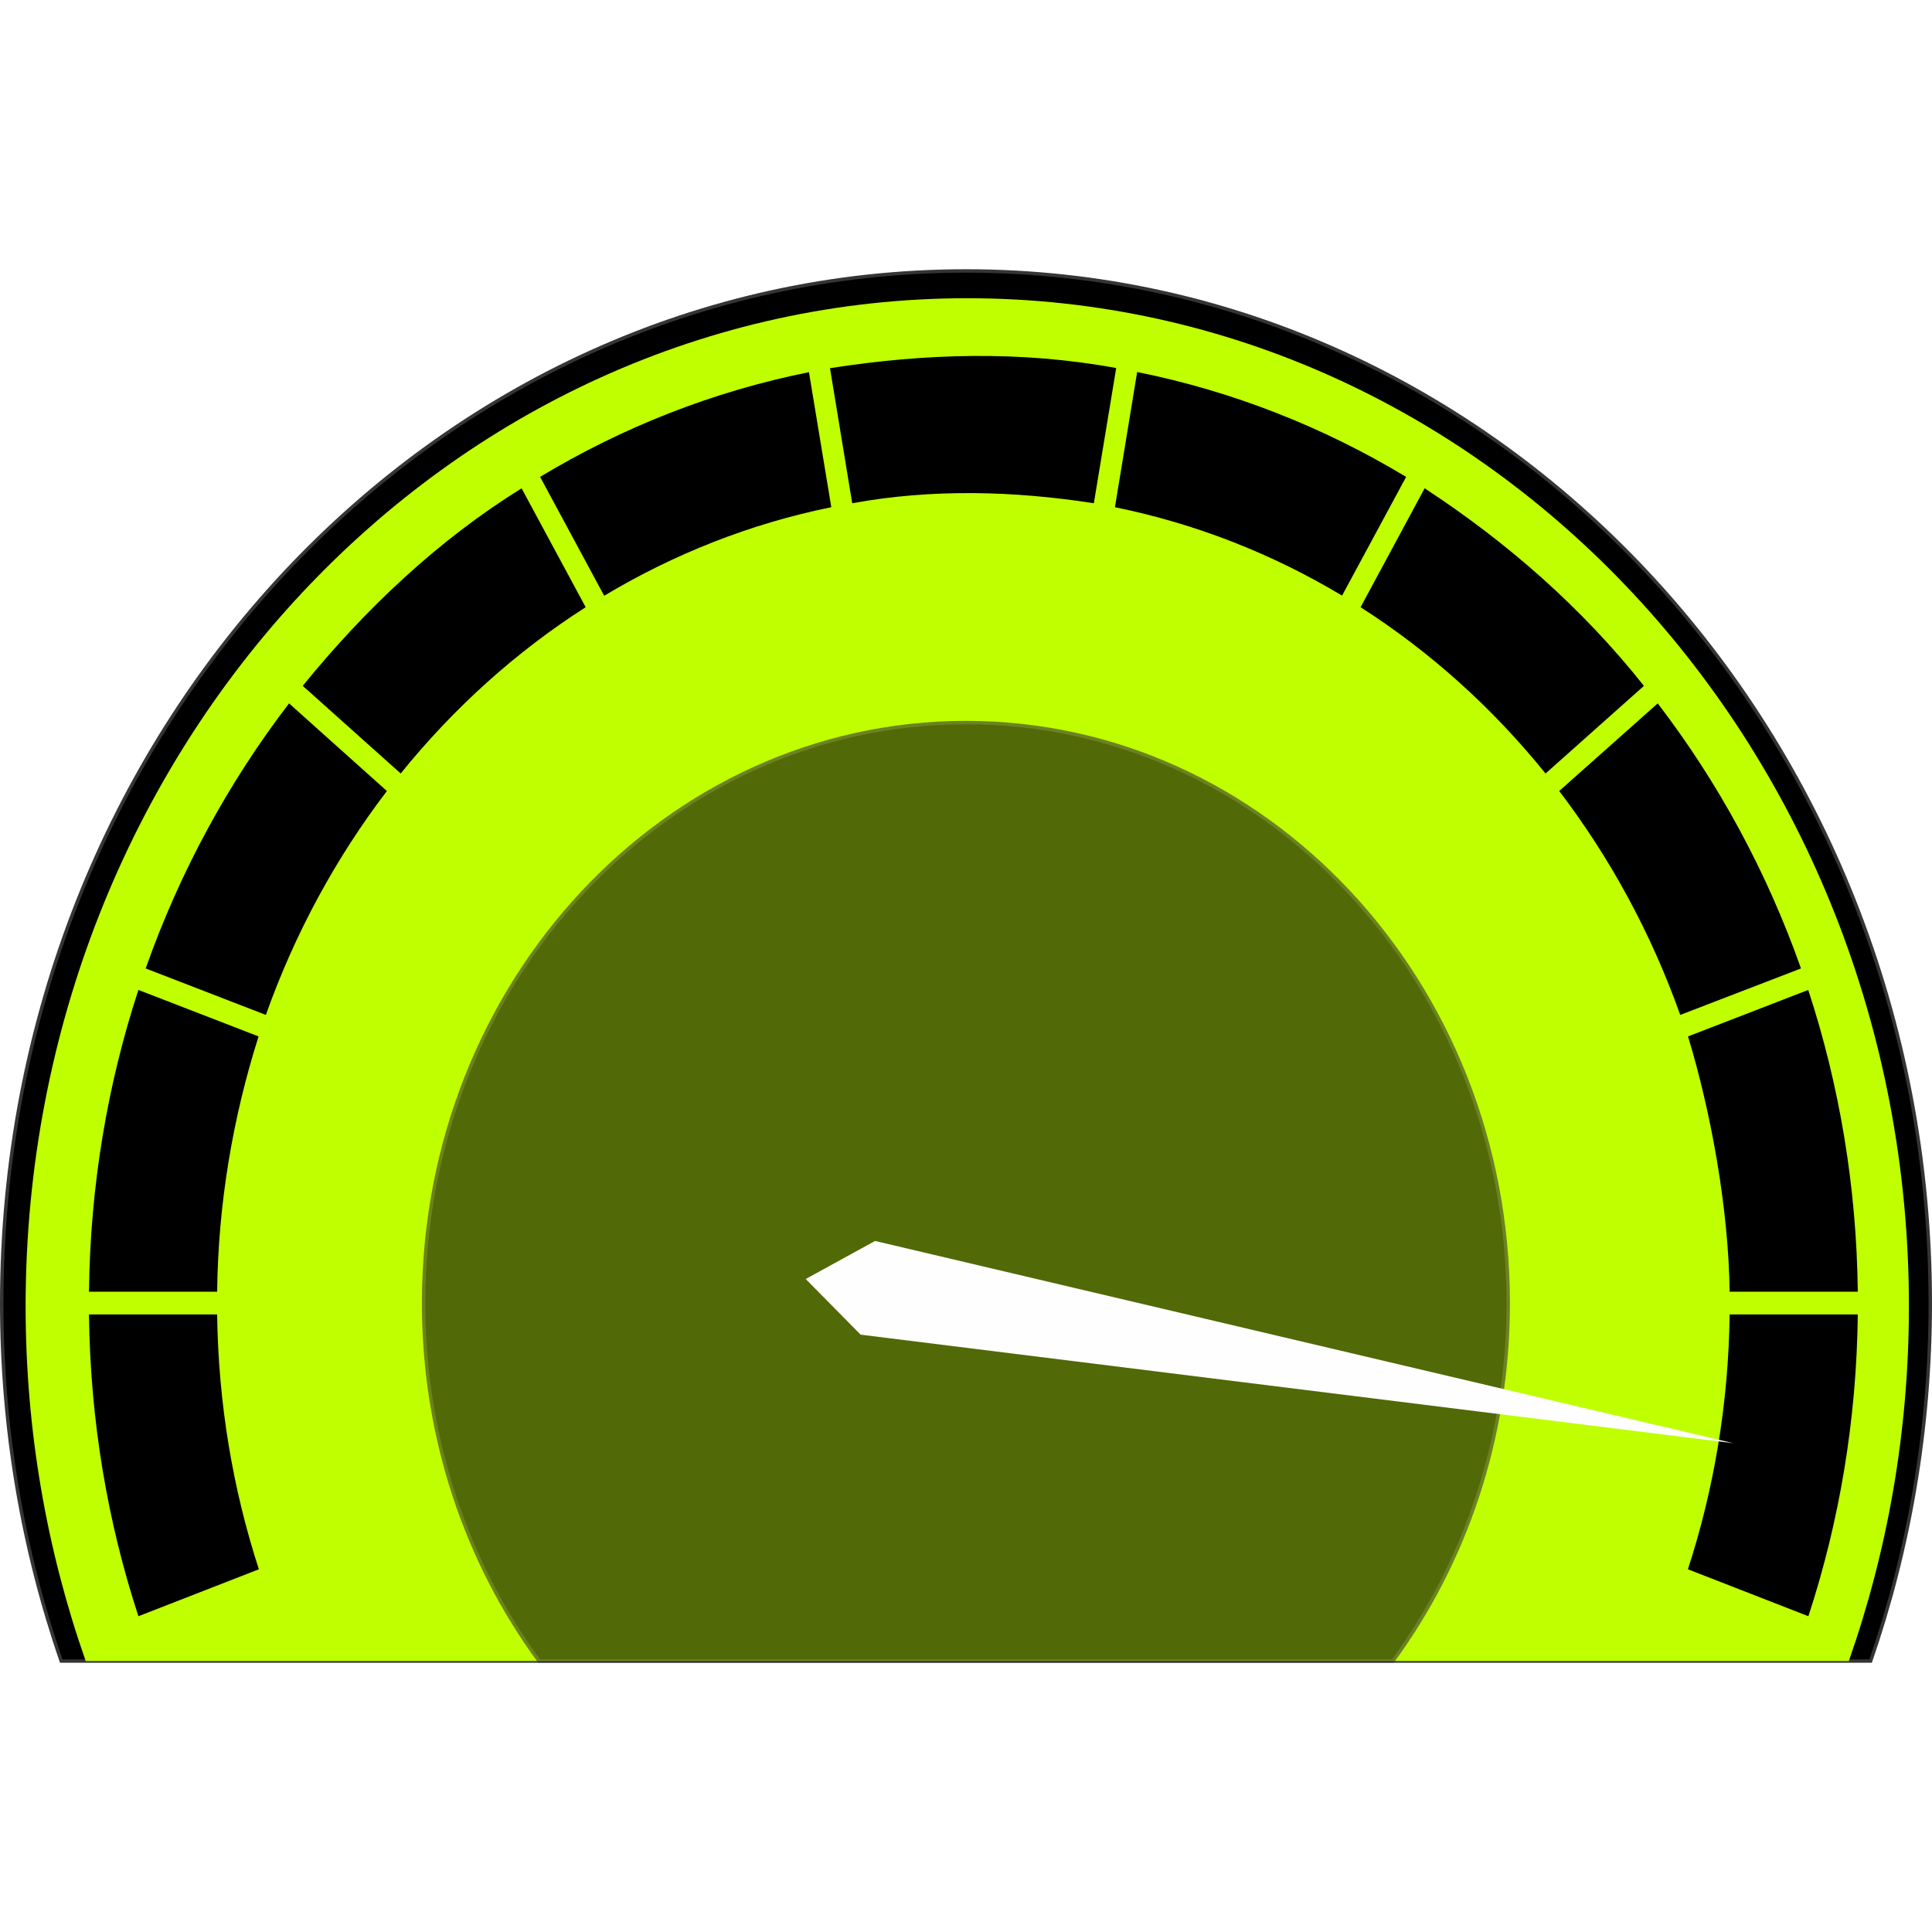
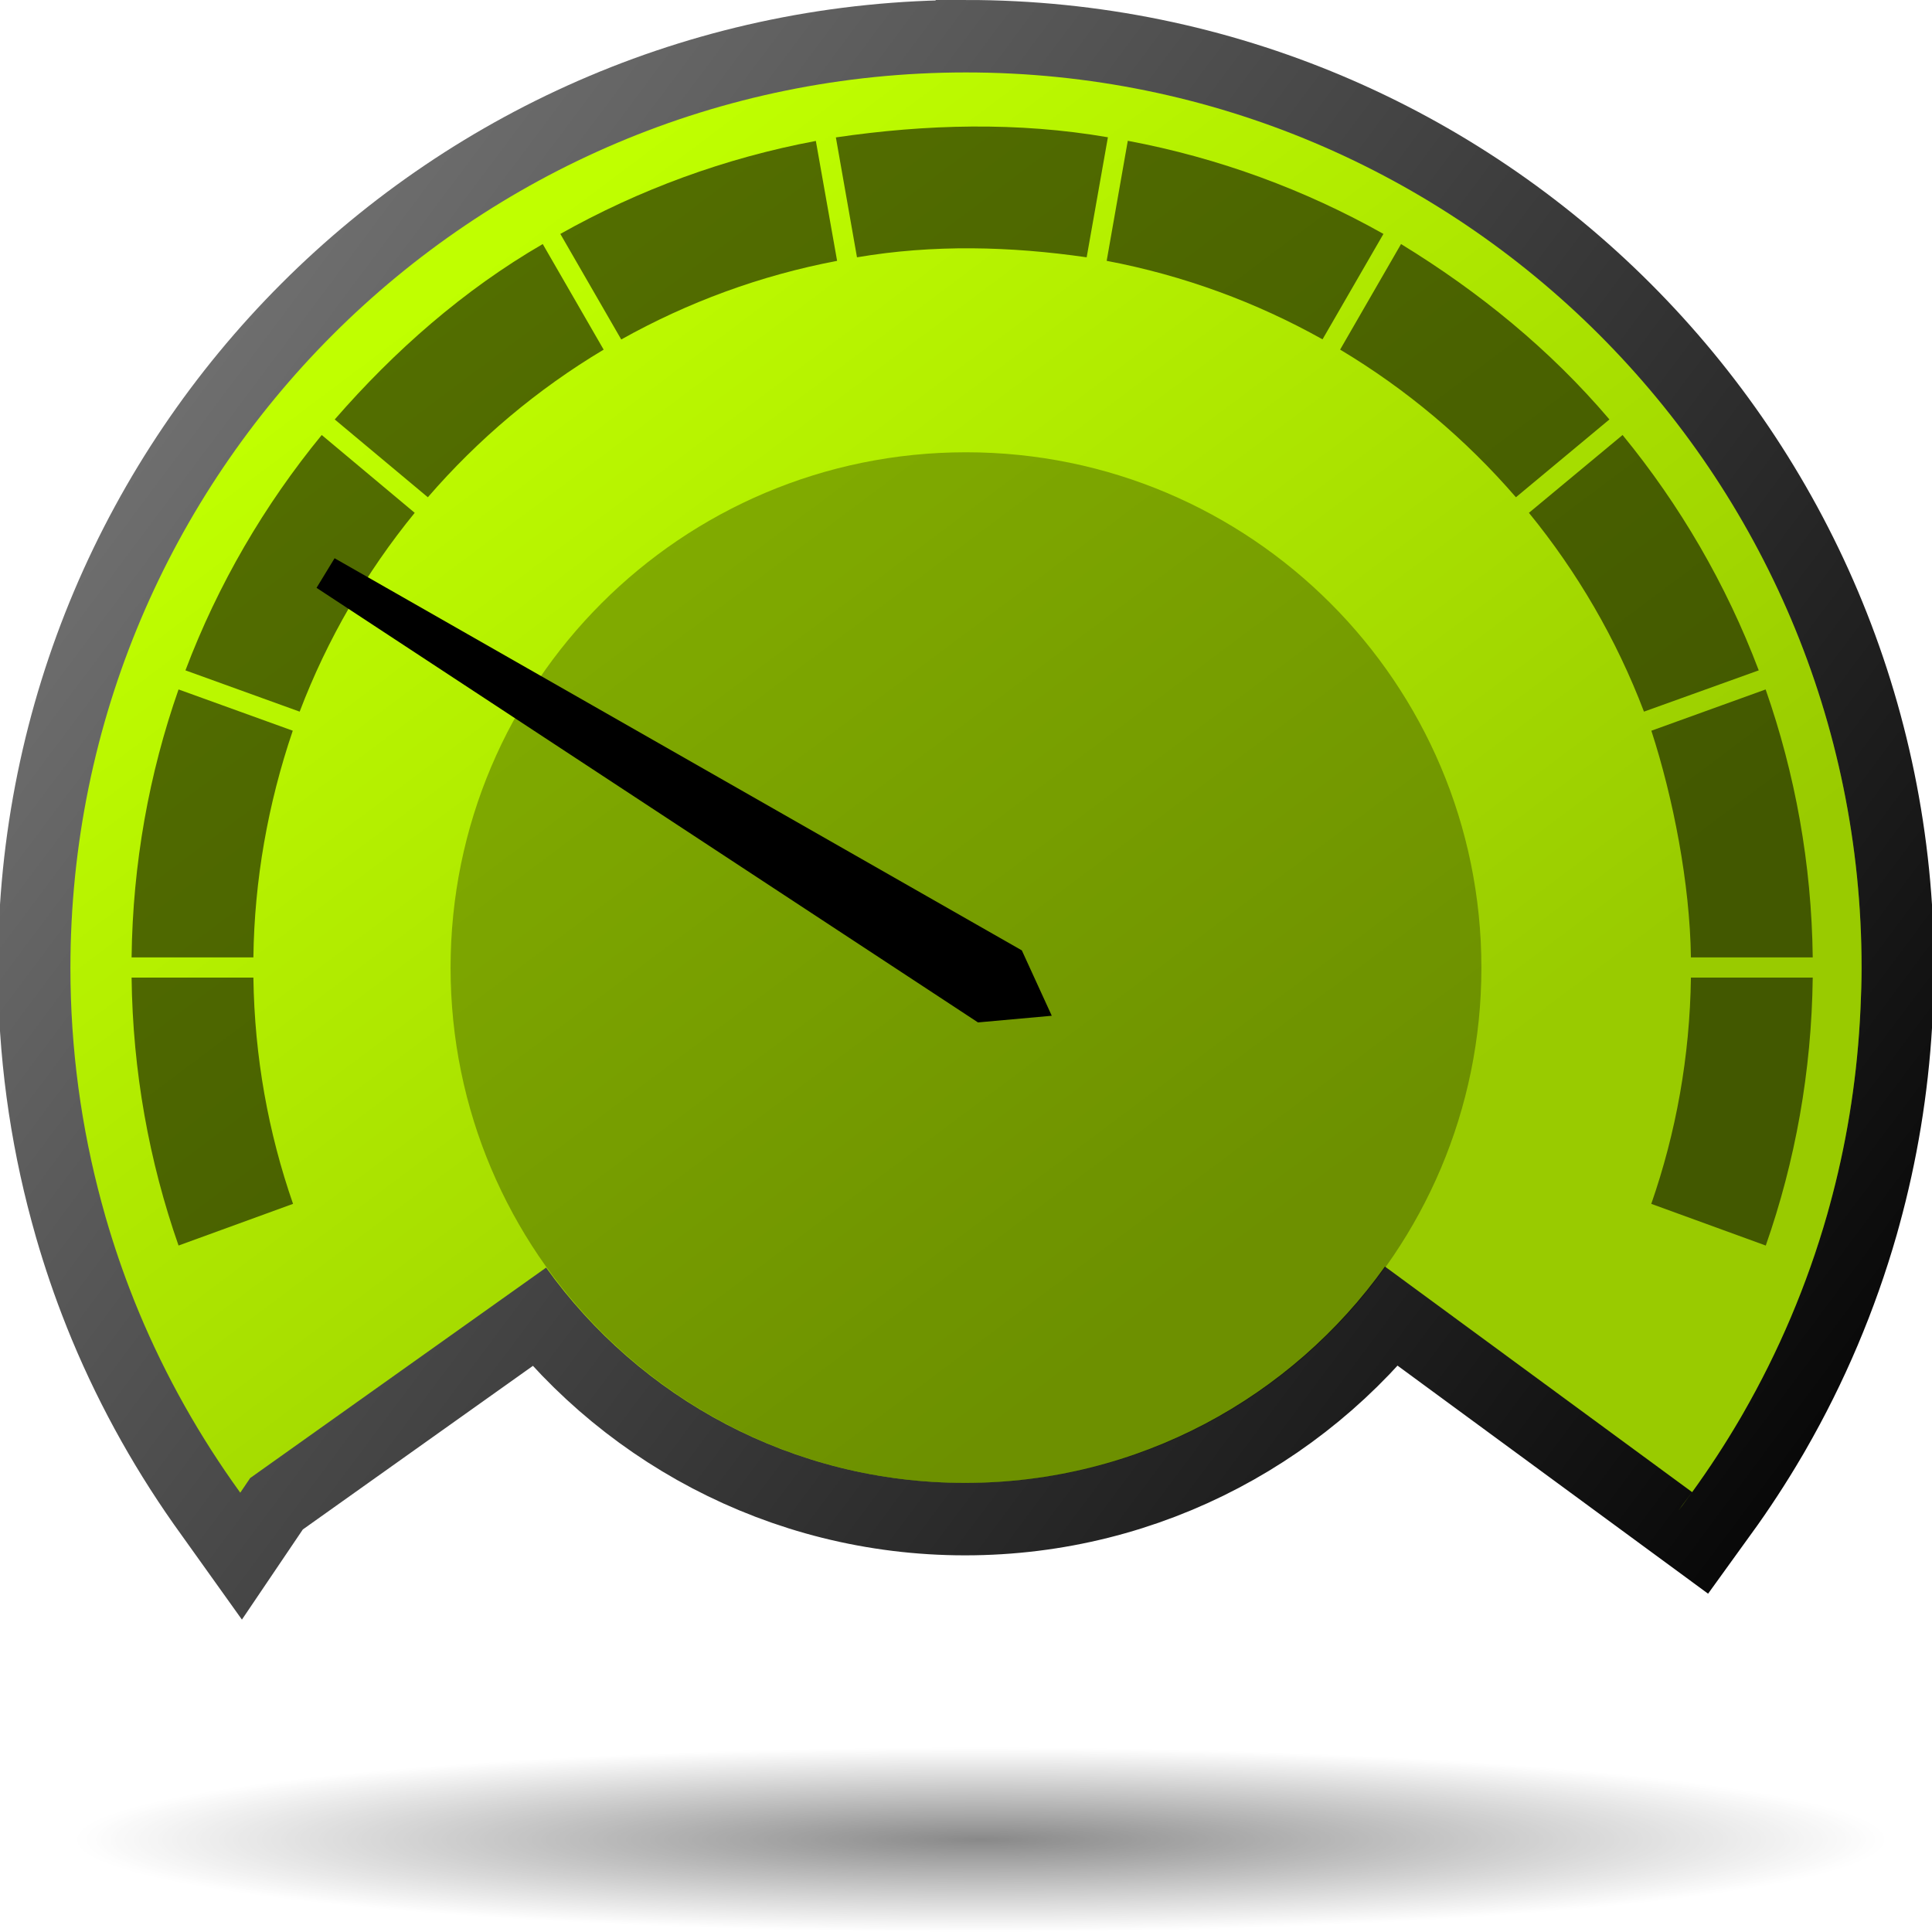
<svg xmlns="http://www.w3.org/2000/svg" xmlns:xlink="http://www.w3.org/1999/xlink" xml:space="preserve" width="400" height="400" style="fill-rule:evenodd" viewBox="0 0 112.889 112.889" id="svg3841" version="1.1">
  <defs id="defs3843">
+     <linearGradient y2="120.871" x2="130.628" y1="16.794" x1="7.037" gradientUnits="userSpaceOnUse" id="linearGradient5115">
+       <stop id="stop5117" style="stop-color:#000000;stop-opacity:1" offset="0" />
+       <stop id="stop5119" style="stop-color:#747474;stop-opacity:1" offset="1" />
+     </linearGradient>
+     <linearGradient id="linearGradient5085">
+       <stop style="stop-color:#000000;stop-opacity:0.751" offset="0" id="stop5087" />
+       <stop style="stop-color:#000000;stop-opacity:0" offset="1" id="stop5089" />
+     </linearGradient>
+     <linearGradient id="linearGradient4980">
+       <stop style="stop-color:#000000;stop-opacity:0" offset="0" id="stop4982" />
+       <stop style="stop-color:#000000;stop-opacity:0.203" offset="1" id="stop4984" />
+     </linearGradient>
    <linearGradient y2="45.415" x2="114.07" y1="45.415" x1="23.265" gradientUnits="userSpaceOnUse" id="linearGradient4562">
      <stop id="stop4564" style="stop-color:#ffffff;stop-opacity:0.139" offset="0" />
      <stop id="stop4566" style="stop-color:#ffffff;stop-opacity:0.418" offset="1" />
    </linearGradient>
    <style type="text/css" id="style3845">
   
    .str0 {stroke:#373435;stroke-width:0.2}
    .str2 {stroke:#B0913C;stroke-width:1}
    .str1 {stroke:#D19F22;stroke-width:1}
    .fil7 {fill:none}
    .fil2 {fill:#373435}
    .fil10 {fill:#606062}
    .fil8 {fill:#A9ABAE}
    .fil13 {fill:#D2D3D5}
    .fil11 {fill:#FEFEFE}
    .fil9 {fill:#0B0B0B}
    .fil14 {fill:#D19F22}
    .fil12 {fill:url(#id0)}
    .fil3 {fill:url(#id1)}
    .fil6 {fill:url(#id2)}
    .fil15 {fill:url(#id3)}
    .fil4 {fill:url(#id4)}
    .fil5 {fill:url(#id5)}
    .fil1 {fill:url(#id6)}
    .fil0 {fill:url(#id7)}
   
  </style>
    <linearGradient id="id0" gradientUnits="userSpaceOnUse" x1="68.782" y1="102.081" x2="68.782" y2="123.38">
      <stop offset="0" style="stop-color:#D19F22" id="stop3848" />
      <stop offset="1" style="stop-color:#AD8108" id="stop3850" />
    </linearGradient>
    <linearGradient id="id1" gradientUnits="userSpaceOnUse" x1="17.561" y1="68.832" x2="120.104" y2="68.832">
      <stop offset="0" style="stop-color:#383637" id="stop3853" />
      <stop offset="1" style="stop-color:#202020" id="stop3855" />
    </linearGradient>
    <linearGradient id="id2" gradientUnits="userSpaceOnUse" x1="14.513" y1="56.298" x2="124.072" y2="56.298">
      <stop offset="0" style="stop-color:#A20000" id="stop3858" />
      <stop offset="1" style="stop-color:#E90101" id="stop3860" />
    </linearGradient>
    <linearGradient id="id3" gradientUnits="userSpaceOnUse" x1="23.38" y1="35.158" x2="114.185" y2="35.158">
      <stop offset="0" style="stop-color:#A33B3B" id="stop3863" />
      <stop offset="1" style="stop-color:#E84C4C" id="stop3865" />
    </linearGradient>
    <linearGradient id="id4" gradientUnits="userSpaceOnUse" x1="10.534" y1="56.898" x2="127.252" y2="56.898">
      <stop offset="0" style="stop-color:#B20000" id="stop3868" />
      <stop offset="1" style="stop-color:#FE0000" id="stop3870" />
    </linearGradient>
    <linearGradient id="id5" gradientUnits="userSpaceOnUse" x1="23.265" y1="45.415" x2="114.07" y2="45.415">
      <stop offset="0" style="stop-color:#B33030" id="stop3873" />
      <stop offset="1" style="stop-color:#FC6262" id="stop3875" />
    </linearGradient>
    <linearGradient id="id6" gradientUnits="userSpaceOnUse" x1="7.037" y1="16.794" x2="130.628" y2="120.871">
      <stop offset="0" style="stop-color:#373435" id="stop3878" />
      <stop offset="1" style="stop-color:#FEFEFE" id="stop3880" />
    </linearGradient>
    <linearGradient id="id7" gradientUnits="userSpaceOnUse" x1="126.769" y1="141.253" x2="10.896" y2="-3.588">
      <stop offset="0" style="stop-color:#383838" id="stop3883" />
      <stop offset="0.51" style="stop-color:#0B0B0B" id="stop3885" />
      <stop offset="1" style="stop-color:#FEFEFE" id="stop3887" />
    </linearGradient>
    <linearGradient xlink:href="#id7" id="linearGradient3977" gradientUnits="userSpaceOnUse" x1="126.769" y1="141.253" x2="10.896" y2="-3.588" />
    <linearGradient xlink:href="#id6" id="linearGradient3979" gradientUnits="userSpaceOnUse" x1="7.037" y1="16.794" x2="130.628" y2="120.871" />
    <linearGradient xlink:href="#id1" id="linearGradient3981" gradientUnits="userSpaceOnUse" x1="17.561" y1="68.832" x2="120.104" y2="68.832" />
    <linearGradient xlink:href="#id4" id="linearGradient3983" gradientUnits="userSpaceOnUse" x1="10.534" y1="56.898" x2="127.252" y2="56.898" />
    <linearGradient xlink:href="#id5" id="linearGradient3985" gradientUnits="userSpaceOnUse" x1="23.265" y1="45.415" x2="114.07" y2="45.415" />
    <linearGradient xlink:href="#id0" id="linearGradient3989" gradientUnits="userSpaceOnUse" x1="68.782" y1="102.081" x2="68.782" y2="123.38" />
    <linearGradient xlink:href="#id0" id="linearGradient4005" gradientUnits="userSpaceOnUse" x1="68.782" y1="102.081" x2="68.782" y2="123.38" />
    <linearGradient xlink:href="#linearGradient4562" id="linearGradient4020" gradientUnits="userSpaceOnUse" x1="23.265" y1="45.415" x2="114.07" y2="45.415" gradientTransform="scale(3.543307,3.543307)" />
    <linearGradient xlink:href="#id1" id="linearGradient4026" gradientUnits="userSpaceOnUse" x1="17.561" y1="68.832" x2="120.104" y2="68.832" />
+     <radialGradient xlink:href="#linearGradient5085" id="radialGradient5091" cx="203.073" cy="370.547" fx="203.073" fy="370.547" r="187.572" gradientTransform="matrix(1,0,0,0.1019284,0,332.7774)" gradientUnits="userSpaceOnUse" />
+     <linearGradient xlink:href="#linearGradient4980" id="linearGradient5275" gradientUnits="userSpaceOnUse" gradientTransform="matrix(0.2530498,0,0,0.2530498,-5.32739,-5.184864)" x1="166.613" y1="55.179" x2="338.537" y2="284.504" />
+     <linearGradient xlink:href="#linearGradient5115" id="linearGradient5279" gradientUnits="userSpaceOnUse" x1="114.519" y1="97.159" x2="8.062" y2="17.569" gradientTransform="matrix(0.9719363,0,0,0.9719363,1.584033,-3.100168)" />
  </defs>
-   <path style="fill:#000000;stroke:#373435;stroke-width:0.2;fill-opacity:1" d="m 56.444,15.832 c -31.118,0 -56.344,27.004 -56.344,60.313 0,7.353 1.227,14.396 3.478,20.912 l 105.725,0 c 2.251,-6.516 3.486,-13.558 3.486,-20.912 0,-33.309 -25.227,-60.313 -56.344,-60.313 z" id="_177024496" />
-   <path style="fill:#c0ff00;fill-opacity:1" d="m 56.519,17.426 c -30.387,0 -55.022,26.37 -55.022,58.897 0,7.297 1.245,14.284 3.511,20.734 l 103.021,0 c 2.266,-6.449 3.511,-13.437 3.511,-20.734 0,-32.527 -24.635,-58.897 -55.022,-58.897 z" id="_461869376" />
-   <path style="opacity:0.614;fill:#0b0b0b;stroke:#373435;stroke-width:0.2" d="m 56.444,42.221 c -17.5,0 -31.692,15.191 -31.692,33.924 0,7.891 2.525,15.15 6.748,20.912 l 49.888,0 C 85.611,91.295 88.128,84.036 88.128,76.145 c 0,-18.732 -14.184,-33.924 -31.683,-33.924 z" id="_177020752" />
-   <path style="fill:#000000;fill-opacity:1" d="m 98.633,60.559 c 1.34,4.409 2.369,10.046 2.432,14.918 l 7.488,0 c -0.068,-6.172 -1.086,-12.106 -2.895,-17.634 l -7.025,2.717 z m -50.135,-39.045 1.298,7.891 c 4.681,-0.854 9.436,-0.726 14.119,0 l 1.306,-7.9 c -5.545,-1.022 -11.177,-0.863 -16.724,0.009 z m 17.947,0.223 -1.298,7.9 c 4.733,0.962 9.202,2.726 13.271,5.166 l 3.744,-6.938 C 77.35,24.965 72.055,22.864 66.445,21.737 z m -19.178,0.009 C 41.658,22.872 36.372,24.966 31.559,27.864 l 3.744,6.947 c 4.069,-2.438 8.537,-4.213 13.271,-5.175 l -1.306,-7.891 z m -16.79,6.787 c -4.87,3.024 -9.108,7.018 -12.788,11.542 l 5.724,5.121 c 3.088,-3.823 6.733,-7.11 10.808,-9.717 l -3.744,-6.947 z m 52.767,0 -3.744,6.947 c 4.074,2.607 7.721,5.892 10.808,9.717 l 5.749,-5.121 C 92.399,35.468 88.041,31.675 83.244,28.532 z M 16.89,41.099 c -3.526,4.603 -6.377,9.821 -8.378,15.488 l 7.022,2.716 c 1.699,-4.78 4.102,-9.19 7.072,-13.083 l -5.716,-5.121 z m 79.974,0 -5.758,5.121 c 2.969,3.894 5.374,8.303 7.072,13.083 l 7.056,-2.716 C 103.234,50.92 100.389,45.703 96.864,41.099 z M 8.087,57.843 c -1.81,5.528 -2.819,11.462 -2.887,17.634 l 7.488,0 c 0.059,-5.078 0.896,-10.121 2.421,-14.918 L 8.087,57.843 z M 5.2,76.804 c 0.068,6.172 1.078,12.106 2.887,17.634 L 15.126,91.695 C 13.608,87.023 12.756,82.013 12.688,76.804 l -7.488,0 z m 95.865,0 c -0.067,5.209 -0.918,10.219 -2.438,14.891 l 7.039,2.743 c 1.81,-5.528 2.819,-11.462 2.887,-17.634 l -7.488,0 z" id="_462375584" />
-   <polygon id="_177024592" class="fil11" points="59.248,71.762 62.211,67.952 115.34,56.098 63.693,73.243 " style="fill:#fefefe" transform="matrix(0.8550556,0.426661,-0.3985867,0.9152814,25.02146,-16.2275)" />
+   <path style="fill:#000000;fill-opacity:1;stroke:url(#linearGradient5279);stroke-width:8.467;stroke-miterlimit:4;stroke-opacity:1;stroke-dasharray:none" d="m 56.44,4.233 c -28.899,0 -52.326,23.427 -52.326,52.326 0,4.741 0.637,9.337 1.819,13.704 0.077,0.285 0.155,0.571 0.237,0.854 0.469,1.623 1.011,3.215 1.629,4.768 0.008,0.021 0.015,0.042 0.024,0.063 1.514,3.793 3.465,7.364 5.781,10.66 l 0.435,0.609 0.577,-0.854 17.294,-12.297 c 5.465,7.616 14.394,12.581 24.483,12.581 10.119,0 19.069,-4.99 24.53,-12.645 l 17.951,13.182 c 0.987,-1.365 1.914,-2.779 2.768,-4.239 0.023,-0.04 0.048,-0.079 0.071,-0.119 0.042,-0.074 0.085,-0.147 0.127,-0.221 2.084,-3.624 3.745,-7.521 4.919,-11.624 0.049,-0.171 0.095,-0.343 0.142,-0.514 0.953,-3.465 1.553,-7.074 1.771,-10.786 0.015,-0.253 0.028,-0.505 0.04,-0.759 0.035,-0.783 0.063,-1.573 0.063,-2.364 0,-28.899 -23.435,-52.326 -52.334,-52.326 z" id="_177024496" />
+   <path style="fill:#c0ff00;fill-opacity:1;fill-rule:nonzero;stroke:none" d="m 14.039,87.218 0.577,-0.854 17.294,-12.297 c 5.465,7.616 14.394,12.581 24.483,12.581 10.119,0 19.069,-4.99 24.53,-12.645 l 17.951,13.182 c 0.987,-1.365 1.914,-2.779 2.768,-4.239 0.023,-0.04 0.048,-0.079 0.071,-0.119 0.042,-0.074 0.085,-0.147 0.127,-0.221 2.084,-3.624 3.745,-7.521 4.919,-11.624 0.049,-0.171 0.095,-0.343 0.142,-0.514 0.953,-3.465 1.553,-7.074 1.771,-10.786 0.015,-0.253 0.028,-0.505 0.04,-0.759 0.035,-0.783 0.063,-1.573 0.063,-2.364 0,-28.899 -23.435,-52.326 -52.334,-52.326 -28.899,0 -52.326,23.427 -52.326,52.326 0,4.741 0.637,9.337 1.819,13.704 0.077,0.285 0.155,0.571 0.237,0.854 0.469,1.623 1.011,3.215 1.629,4.768 0.008,0.021 0.015,0.042 0.024,0.063 1.514,3.793 3.465,7.364 5.781,10.66 m 85.27,0.577 c -1.052,1.4 -1.031,1.416 0,0 z" id="path2879" />
+   <path id="path4978" d="m 14.039,87.218 0.577,-0.854 17.294,-12.297 c 5.465,7.616 14.394,12.581 24.483,12.581 10.119,0 19.069,-4.99 24.53,-12.645 l 17.951,13.182 c 0.987,-1.365 1.914,-2.779 2.768,-4.239 0.023,-0.04 0.048,-0.079 0.071,-0.119 0.042,-0.074 0.085,-0.147 0.127,-0.221 2.084,-3.624 3.745,-7.521 4.919,-11.624 0.049,-0.171 0.095,-0.343 0.142,-0.514 0.953,-3.465 1.553,-7.074 1.771,-10.786 0.015,-0.253 0.028,-0.505 0.04,-0.759 0.035,-0.783 0.063,-1.573 0.063,-2.364 0,-28.899 -23.435,-52.326 -52.334,-52.326 -28.899,0 -52.326,23.427 -52.326,52.326 0,4.741 0.637,9.337 1.819,13.704 0.077,0.285 0.155,0.571 0.237,0.854 0.469,1.623 1.011,3.215 1.629,4.768 0.008,0.021 0.015,0.042 0.024,0.063 1.514,3.793 3.465,7.364 5.781,10.66 m 85.27,0.577 c -1.052,1.4 -1.031,1.416 0,0 z" style="fill:url(#linearGradient5275);fill-opacity:1;fill-rule:nonzero;stroke:none" />
+   <circle id="_177020752" class="fil9 str0" cx="68.832" cy="68.832" r="33.588" d="M 102.42,68.832 C 102.42,87.382 87.382,102.42 68.832,102.42 c -18.55,0 -33.588,-15.038 -33.588,-33.588 0,-18.55 15.038,-33.588 33.588,-33.588 18.55,0 33.588,15.038 33.588,33.588 z" style="fill:#000000;fill-opacity:0.291;stroke:none" transform="matrix(0.8966332,0,0,0.8966332,-5.273056,-5.174023)" />
+   <path style="fill:#000000;fill-opacity:0.57" d="m 96.491,42.697 c 1.273,3.915 2.252,8.92 2.312,13.245 l 7.117,0 c -0.065,-5.48 -1.033,-10.749 -2.752,-15.657 L 96.491,42.697 z M 48.841,8.029 50.075,15.035 c 4.449,-0.759 8.968,-0.644 13.42,0 L 64.736,8.021 C 59.466,7.113 54.113,7.255 48.841,8.029 z m 17.057,0.198 -1.234,7.014 c 4.499,0.854 8.746,2.421 12.613,4.587 l 3.559,-6.16 C 76.262,11.093 71.23,9.228 65.898,8.227 z M 47.671,8.235 c -5.332,1 -10.356,2.86 -14.93,5.433 l 3.559,6.168 c 3.867,-2.165 8.114,-3.741 12.613,-4.594 L 47.671,8.235 z M 31.713,14.26 c -4.629,2.685 -8.657,6.231 -12.154,10.249 l 5.441,4.547 c 2.934,-3.395 6.399,-6.313 10.272,-8.627 L 31.713,14.26 z m 50.151,0 -3.559,6.168 c 3.872,2.315 7.338,5.232 10.272,8.627 l 5.464,-4.547 C 90.565,20.419 86.424,17.051 81.864,14.26 z M 18.799,25.418 c -3.351,4.087 -6.061,8.72 -7.963,13.752 l 6.674,2.412 c 1.614,-4.244 3.899,-8.16 6.722,-11.617 L 18.799,25.418 z m 76.01,0 -5.472,4.547 c 2.822,3.457 5.108,7.372 6.722,11.617 l 6.706,-2.412 C 100.863,34.138 98.159,29.506 94.809,25.418 z M 10.433,40.285 C 8.713,45.193 7.754,50.462 7.689,55.942 l 7.117,0 c 0.056,-4.509 0.851,-8.986 2.301,-13.246 L 10.433,40.285 z M 7.689,57.121 c 0.065,5.48 1.025,10.749 2.744,15.657 l 6.69,-2.436 C 15.679,66.194 14.87,61.746 14.806,57.121 l -7.117,0 z m 91.114,0 c -0.064,4.625 -0.873,9.074 -2.317,13.222 l 6.69,2.436 c 1.72,-4.908 2.679,-10.177 2.744,-15.657 l -7.117,0 z" id="_462375584" />
+   <path style="fill:#000000;fill-opacity:1" d="M 19.55,32.619 59.707,55.532 61.456,59.352 57.145,59.741 18.496,34.348" id="_177024592" />
+   <path style="opacity:0.614;fill:url(#radialGradient5091);fill-opacity:1;fill-rule:nonzero;stroke:none" id="path5083" d="m 390.645,370.547 a 187.572,19.119 0 1 1 -375.143,0 187.572,19.119 0 1 1 375.143,0 z" transform="matrix(0.2822223,0,0,0.2822223,0,2.916628)" />
</svg>
